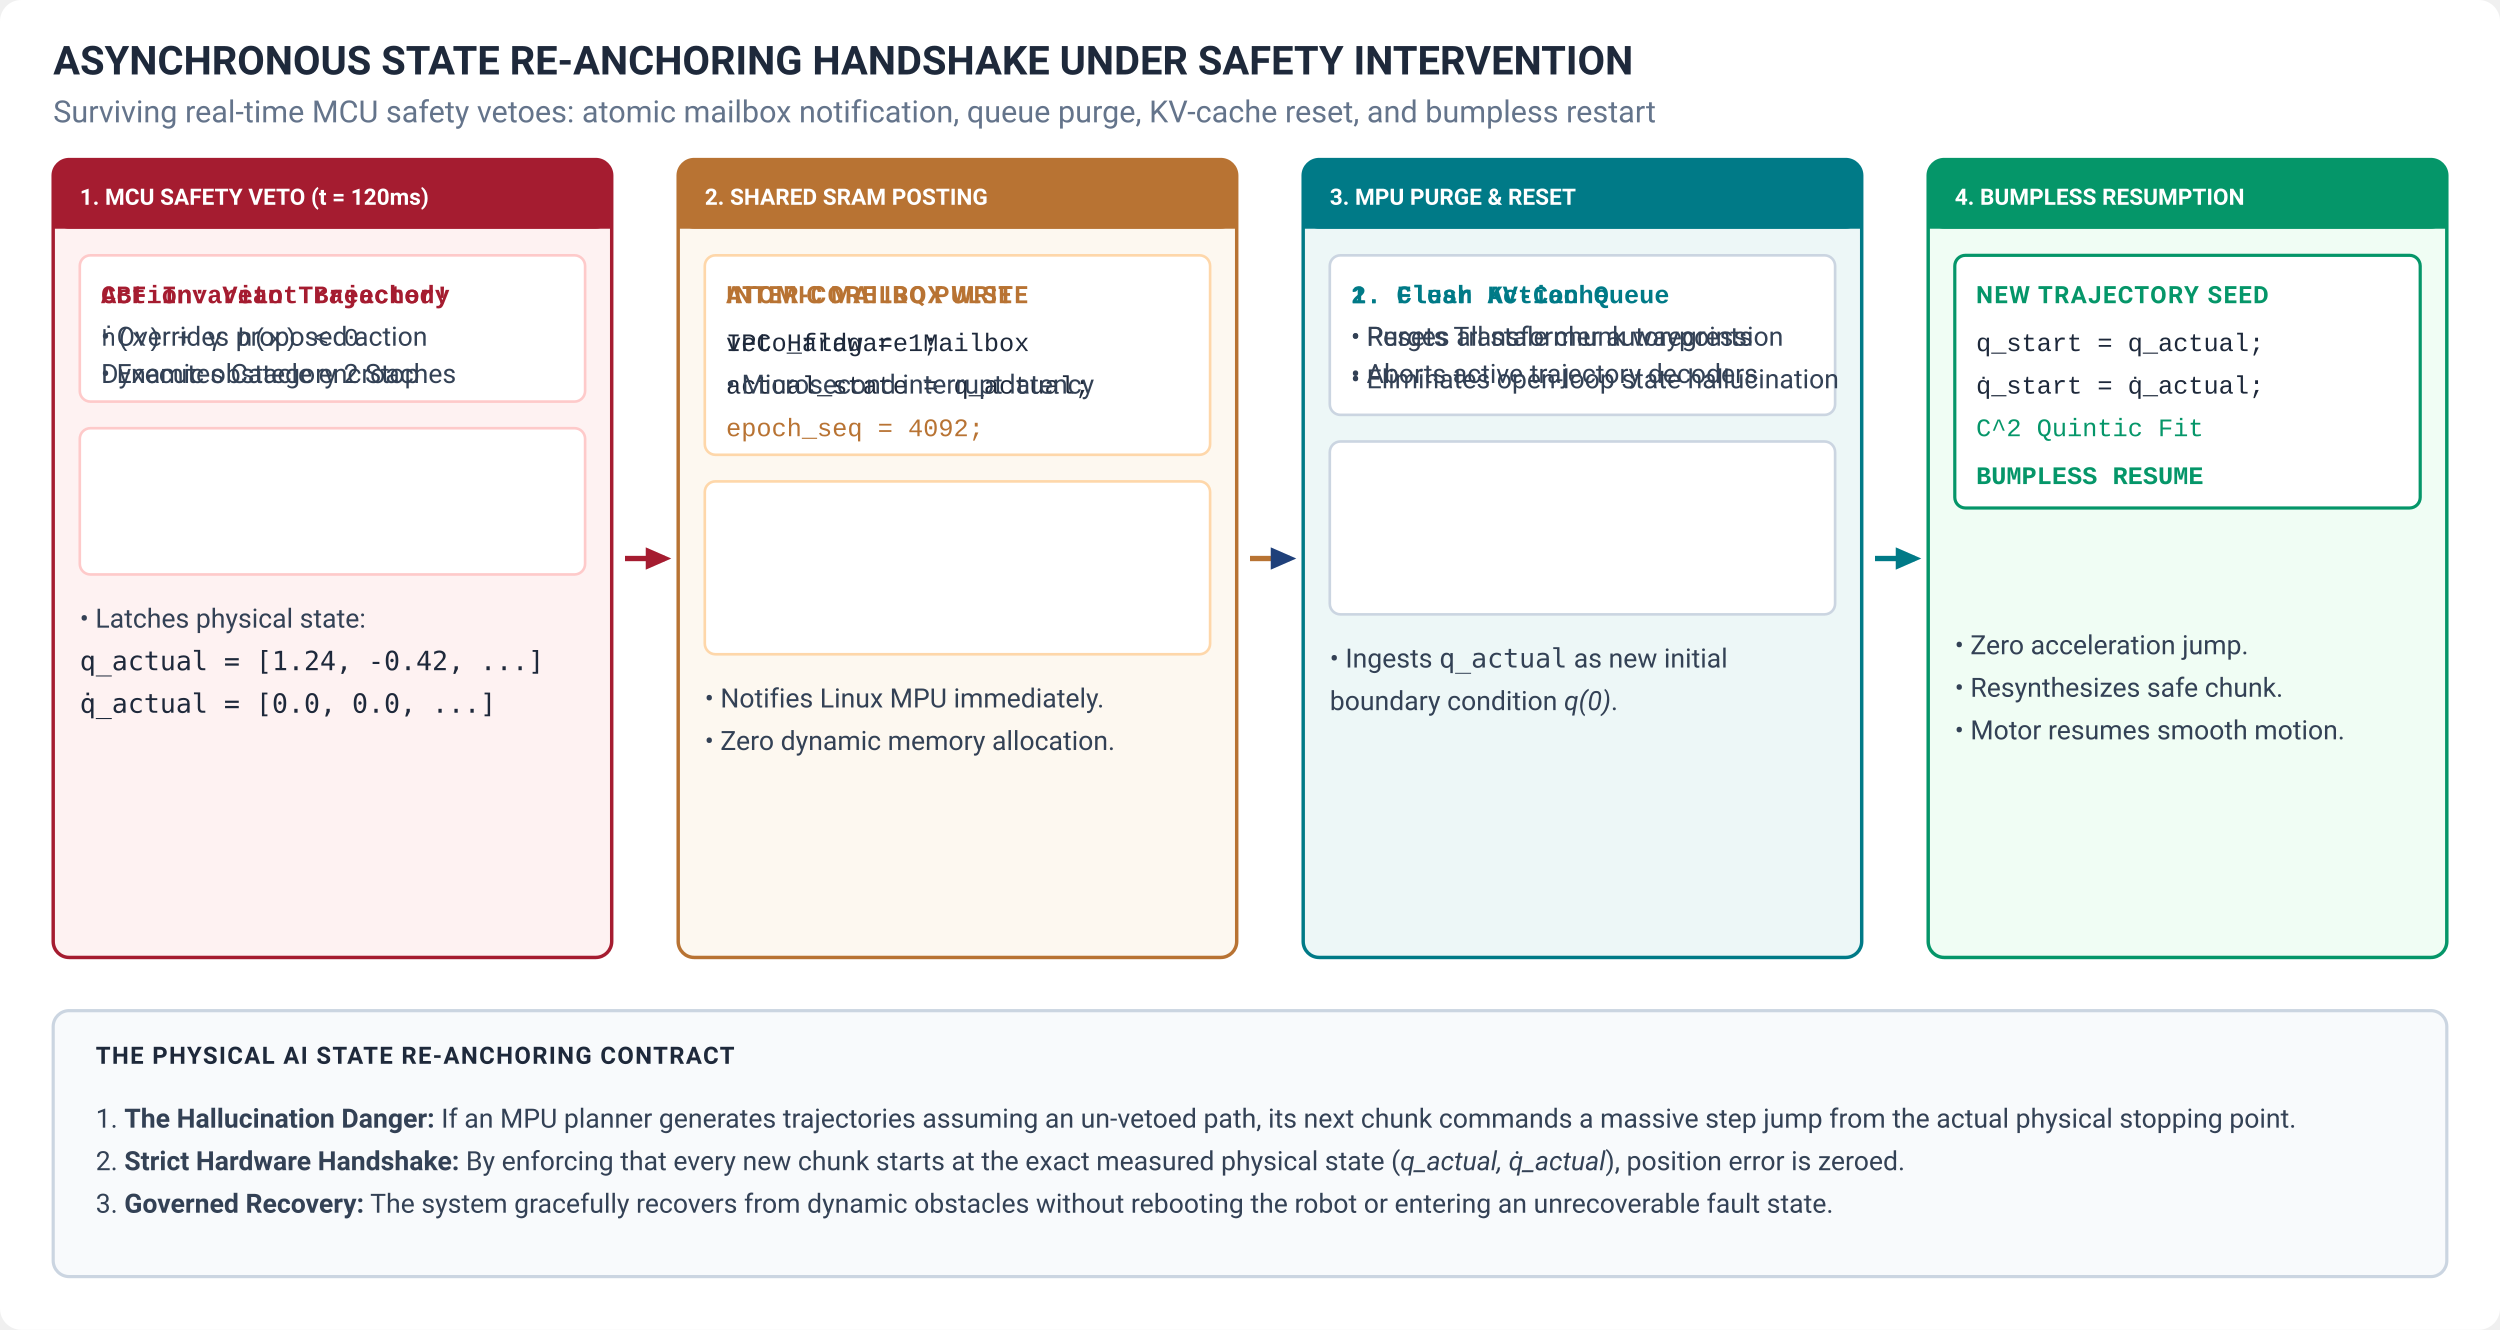
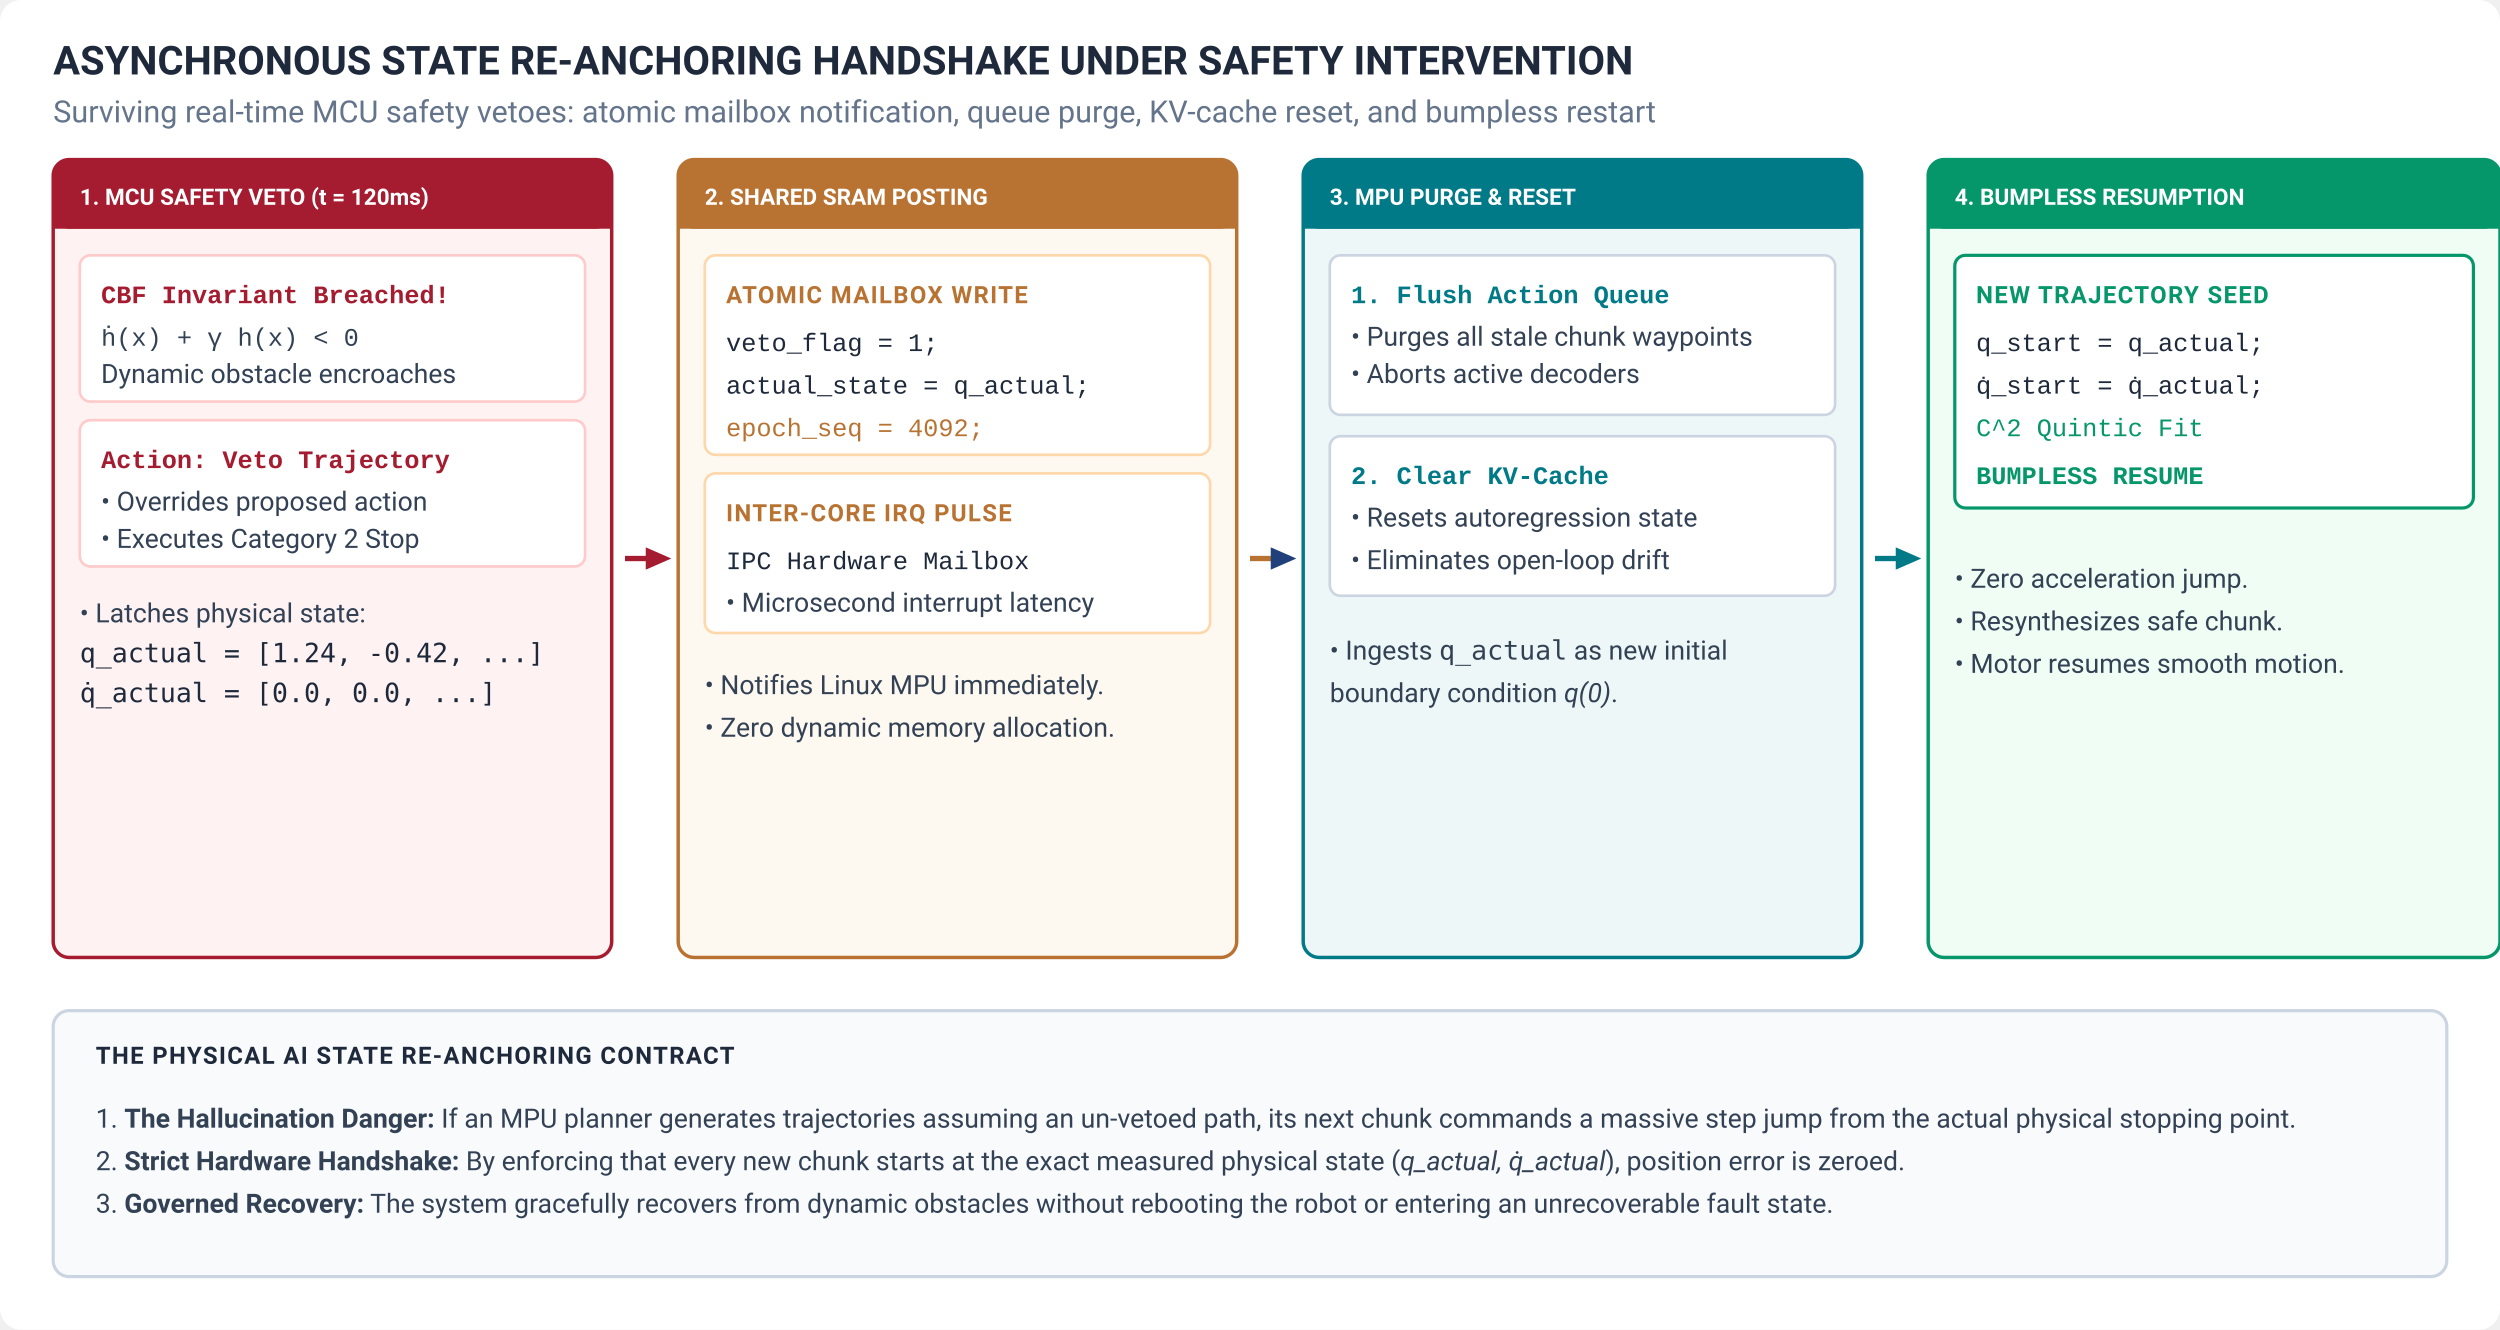
<svg xmlns="http://www.w3.org/2000/svg" viewBox="0 0 940 500" width="100%" height="100%">
  <defs>
    <style>
      .title { font-family: -apple-system, BlinkMacSystemFont, "Segoe UI", Roboto, Helvetica, Arial, sans-serif; font-size: 15px; font-weight: 700; fill: #1E293B; }
      .subtitle { font-family: -apple-system, BlinkMacSystemFont, "Segoe UI", Roboto, Helvetica, Arial, sans-serif; font-size: 11.5px; fill: #64748B; }
      .box-title { font-family: -apple-system, BlinkMacSystemFont, "Segoe UI", Roboto, Helvetica, Arial, sans-serif; font-size: 12px; font-weight: 700; }
      .body-txt { font-family: -apple-system, BlinkMacSystemFont, "Segoe UI", Roboto, Helvetica, Arial, sans-serif; font-size: 10px; fill: #334155; line-height: 1.4; }
      .mono-txt { font-family: "SFMono-Regular", Menlo, Monaco, Consolas, "Liberation Mono", "Courier New", monospace; font-size: 9.5px; }
      .badge-txt { font-family: -apple-system, BlinkMacSystemFont, "Segoe UI", Roboto, Helvetica, Arial, sans-serif; font-size: 9px; font-weight: 700; text-transform: uppercase; letter-spacing: 0.5px; }
      .tag-txt { font-family: -apple-system, BlinkMacSystemFont, "Segoe UI", Roboto, Helvetica, Arial, sans-serif; font-size: 8.5px; font-weight: 700; }
    </style>
    <marker id="arr-blue" viewBox="0 0 10 10" refX="6" refY="5" markerWidth="6" markerHeight="6" orient="auto-start-reverse">
      <path d="M 0 1.5 L 8 5 L 0 8.5 z" fill="#1F407A" />
    </marker>
    <marker id="arr-crimson" viewBox="0 0 10 10" refX="6" refY="5" markerWidth="6" markerHeight="6" orient="auto-start-reverse">
      <path d="M 0 1.5 L 8 5 L 0 8.5 z" fill="#A51C30" />
    </marker>
    <marker id="arr-teal" viewBox="0 0 10 10" refX="6" refY="5" markerWidth="6" markerHeight="6" orient="auto-start-reverse">
      <path d="M 0 1.5 L 8 5 L 0 8.5 z" fill="#007A87" />
    </marker>
  </defs>
  <rect width="940" height="500" fill="#FFFFFF" rx="8" />
  <text class="title" x="20" y="28">ASYNCHRONOUS STATE RE-ANCHORING HANDSHAKE UNDER SAFETY INTERVENTION</text>
  <text class="subtitle" x="20" y="46">Surviving real-time MCU safety vetoes: atomic mailbox notification, queue purge, KV-cache reset, and bumpless restart</text>
  <g transform="translate(20, 60)">
    <g transform="translate(0, 0)">
      <rect width="210" height="300" rx="6" fill="#FEF2F2" stroke="#A51C30" stroke-width="1.3" />
      <rect x="0" y="0" width="210" height="26" rx="6" fill="#A51C30" />
      <rect x="0" y="20" width="210" height="6" fill="#A51C30" />
      <text class="tag-txt" x="10" y="17" fill="#FFFFFF">1. MCU SAFETY VETO (t = 120ms)</text>
      <g transform="translate(10, 36)">
-         <rect width="190" height="55" rx="4" fill="#FFFFFF" stroke="#FECACA" stroke-width="1" />
+         <rect y="0" width="190" height="55" rx="4" fill="#FFFFFF" stroke="#FECACA" stroke-width="1" />
        <text class="mono-txt" x="8" y="18" fill="#A51C30" font-weight="700">CBF Invariant Breached!</text>
        <text class="mono-txt" x="8" y="34" fill="#334155">ḣ(x) + γ h(x) &lt; 0</text>
        <text class="body-txt" x="8" y="48" fill="#64748B">Dynamic obstacle encroaches</text>
-         <rect y="65" width="190" height="55" rx="4" fill="#FFFFFF" stroke="#FECACA" stroke-width="1" />
-         <text class="mono-txt" x="8" y="18" fill="#A51C30" font-weight="700">Action: Veto Trajectory</text>
-         <text class="body-txt" x="8" y="34">• Overrides proposed action</text>
-         <text class="body-txt" x="8" y="48">• Executes Category 2 Stop</text>
-         <text class="body-txt" x="0" y="140">
+         <rect y="62" width="190" height="55" rx="4" fill="#FFFFFF" stroke="#FECACA" stroke-width="1" />
+         <text class="mono-txt" x="8" y="80" fill="#A51C30" font-weight="700">Action: Veto Trajectory</text>
+         <text class="body-txt" x="8" y="96">• Overrides proposed action</text>
+         <text class="body-txt" x="8" y="110">• Executes Category 2 Stop</text>
+         <text class="body-txt" x="0" y="138">
          <tspan x="0" dy="0">• Latches physical state:</tspan>
-           <tspan x="0" dy="16" font-family="monospace" fill="#1E293B">q_actual = [1.24, -0.42, ...]</tspan>
-           <tspan x="0" dy="16" font-family="monospace" fill="#1E293B">q̇_actual = [0.0, 0.0, ...]</tspan>
+           <tspan x="0" dy="15" font-family="monospace" fill="#1E293B">q_actual = [1.24, -0.42, ...]</tspan>
+           <tspan x="0" dy="15" font-family="monospace" fill="#1E293B">q̇_actual = [0.0, 0.0, ...]</tspan>
        </text>
      </g>
    </g>
    <line x1="215" y1="150" x2="230" y2="150" stroke="#A51C30" stroke-width="2" marker-end="url(#arr-crimson)" />
    <g transform="translate(235, 0)">
      <rect width="210" height="300" rx="6" fill="#FDF8F0" stroke="#B87333" stroke-width="1.3" />
      <rect x="0" y="0" width="210" height="26" rx="6" fill="#B87333" />
      <rect x="0" y="20" width="210" height="6" fill="#B87333" />
      <text class="tag-txt" x="10" y="17" fill="#FFFFFF">2. SHARED SRAM POSTING</text>
      <g transform="translate(10, 36)">
-         <rect width="190" height="75" rx="4" fill="#FFFFFF" stroke="#FED7AA" stroke-width="1" />
+         <rect y="0" width="190" height="75" rx="4" fill="#FFFFFF" stroke="#FED7AA" stroke-width="1" />
        <text class="badge-txt" x="8" y="18" fill="#B87333">ATOMIC MAILBOX WRITE</text>
        <text class="mono-txt" x="8" y="36" fill="#1E293B">veto_flag = 1;</text>
        <text class="mono-txt" x="8" y="52" fill="#1E293B">actual_state = q_actual;</text>
        <text class="mono-txt" x="8" y="68" fill="#B87333">epoch_seq = 4092;</text>
-         <rect y="85" width="190" height="65" rx="4" fill="#FFFFFF" stroke="#FED7AA" stroke-width="1" />
-         <text class="badge-txt" x="8" y="18" fill="#B87333">INTER-CORE IRQ PULSE</text>
-         <text class="mono-txt" x="8" y="36" fill="#1E293B">IPC Hardware Mailbox</text>
-         <text class="body-txt" x="8" y="52">• Microsecond interrupt latency</text>
-         <text class="body-txt" x="0" y="170">
+         <rect y="82" width="190" height="60" rx="4" fill="#FFFFFF" stroke="#FED7AA" stroke-width="1" />
+         <text class="badge-txt" x="8" y="100" fill="#B87333">INTER-CORE IRQ PULSE</text>
+         <text class="mono-txt" x="8" y="118" fill="#1E293B">IPC Hardware Mailbox</text>
+         <text class="body-txt" x="8" y="134">• Microsecond interrupt latency</text>
+         <text class="body-txt" x="0" y="165">
          <tspan x="0" dy="0">• Notifies Linux MPU immediately.</tspan>
          <tspan x="0" dy="16">• Zero dynamic memory allocation.</tspan>
        </text>
      </g>
    </g>
    <line x1="450" y1="150" x2="465" y2="150" stroke="#B87333" stroke-width="2" marker-end="url(#arr-blue)" />
    <g transform="translate(470, 0)">
      <rect width="210" height="300" rx="6" fill="#EDF7F7" stroke="#007A87" stroke-width="1.3" />
      <rect x="0" y="0" width="210" height="26" rx="6" fill="#007A87" />
      <rect x="0" y="20" width="210" height="6" fill="#007A87" />
      <text class="tag-txt" x="10" y="17" fill="#FFFFFF">3. MPU PURGE &amp; RESET</text>
      <g transform="translate(10, 36)">
-         <rect width="190" height="60" rx="4" fill="#FFFFFF" stroke="#CBD5E1" stroke-width="1" />
+         <rect y="0" width="190" height="60" rx="4" fill="#FFFFFF" stroke="#CBD5E1" stroke-width="1" />
        <text class="mono-txt" x="8" y="18" fill="#007A87" font-weight="700">1. Flush Action Queue</text>
        <text class="body-txt" x="8" y="34">• Purges all stale chunk waypoints</text>
-         <text class="body-txt" x="8" y="48">• Aborts active trajectory decoders</text>
-         <rect y="70" width="190" height="65" rx="4" fill="#FFFFFF" stroke="#CBD5E1" stroke-width="1" />
-         <text class="mono-txt" x="8" y="18" fill="#007A87" font-weight="700">2. Clear KV-Cache</text>
-         <text class="body-txt" x="8" y="34">• Resets Transformer autoregression</text>
-         <text class="body-txt" x="8" y="50">• Eliminates open-loop state hallucination</text>
-         <text class="body-txt" x="0" y="155">
+         <text class="body-txt" x="8" y="48">• Aborts active decoders</text>
+         <rect y="68" width="190" height="60" rx="4" fill="#FFFFFF" stroke="#CBD5E1" stroke-width="1" />
+         <text class="mono-txt" x="8" y="86" fill="#007A87" font-weight="700">2. Clear KV-Cache</text>
+         <text class="body-txt" x="8" y="102">• Resets autoregression state</text>
+         <text class="body-txt" x="8" y="118">• Eliminates open-loop drift</text>
+         <text class="body-txt" x="0" y="152">
          <tspan x="0" dy="0">• Ingests <tspan font-family="monospace">q_actual</tspan> as new initial</tspan>
          <tspan x="0" dy="16">  boundary condition <tspan font-style="italic">q(0)</tspan>.</tspan>
        </text>
      </g>
    </g>
    <line x1="685" y1="150" x2="700" y2="150" stroke="#007A87" stroke-width="2" marker-end="url(#arr-teal)" />
    <g transform="translate(705, 0)">
-       <rect width="195" height="300" rx="6" fill="#F0FDF4" stroke="#059669" stroke-width="1.3" />
-       <rect x="0" y="0" width="195" height="26" rx="6" fill="#059669" />
-       <rect x="0" y="20" width="195" height="6" fill="#059669" />
+       <rect width="215" height="300" rx="6" fill="#F0FDF4" stroke="#059669" stroke-width="1.3" />
+       <rect x="0" y="0" width="215" height="26" rx="6" fill="#059669" />
+       <rect x="0" y="20" width="215" height="6" fill="#059669" />
      <text class="tag-txt" x="10" y="17" fill="#FFFFFF">4. BUMPLESS RESUMPTION</text>
      <g transform="translate(10, 36)">
-         <rect width="175" height="95" rx="4" fill="#FFFFFF" stroke="#059669" stroke-width="1.2" />
+         <rect y="0" width="195" height="95" rx="4" fill="#FFFFFF" stroke="#059669" stroke-width="1.2" />
        <text class="badge-txt" x="8" y="18" fill="#059669">NEW TRAJECTORY SEED</text>
        <text class="mono-txt" x="8" y="36" fill="#1E293B">q_start = q_actual;</text>
        <text class="mono-txt" x="8" y="52" fill="#1E293B">q̇_start = q̇_actual;</text>
        <text class="mono-txt" x="8" y="68" fill="#059669">C^2 Quintic Fit</text>
        <text class="mono-txt" x="8" y="86" font-weight="700" fill="#059669">BUMPLESS RESUME</text>
-         <text class="body-txt" x="0" y="150">
+         <text class="body-txt" x="0" y="125">
          <tspan x="0" dy="0">• Zero acceleration jump.</tspan>
          <tspan x="0" dy="16">• Resynthesizes safe chunk.</tspan>
          <tspan x="0" dy="16">• Motor resumes smooth motion.</tspan>
        </text>
      </g>
    </g>
  </g>
  <g transform="translate(20, 380)">
    <rect width="900" height="100" rx="6" fill="#F8FAFC" stroke="#CBD5E1" stroke-width="1.2" />
    <text class="badge-txt" x="16" y="20" fill="#1E293B">THE PHYSICAL AI STATE RE-ANCHORING CONTRACT</text>
    <g transform="translate(16, 32)">
      <text class="body-txt" x="0" y="12">
        <tspan x="0" dy="0">1. <tspan font-weight="700">The Hallucination Danger:</tspan> If an MPU planner generates trajectories assuming an un-vetoed path, its next chunk commands a massive step jump from the actual physical stopping point.</tspan>
        <tspan x="0" dy="16">2. <tspan font-weight="700">Strict Hardware Handshake:</tspan> By enforcing that every new chunk starts at the exact measured physical state (<tspan font-style="italic">q_actual, q̇_actual</tspan>), position error is zeroed.</tspan>
        <tspan x="0" dy="16">3. <tspan font-weight="700">Governed Recovery:</tspan> The system gracefully recovers from dynamic obstacles without rebooting the robot or entering an unrecoverable fault state.</tspan>
      </text>
    </g>
  </g>
</svg>
